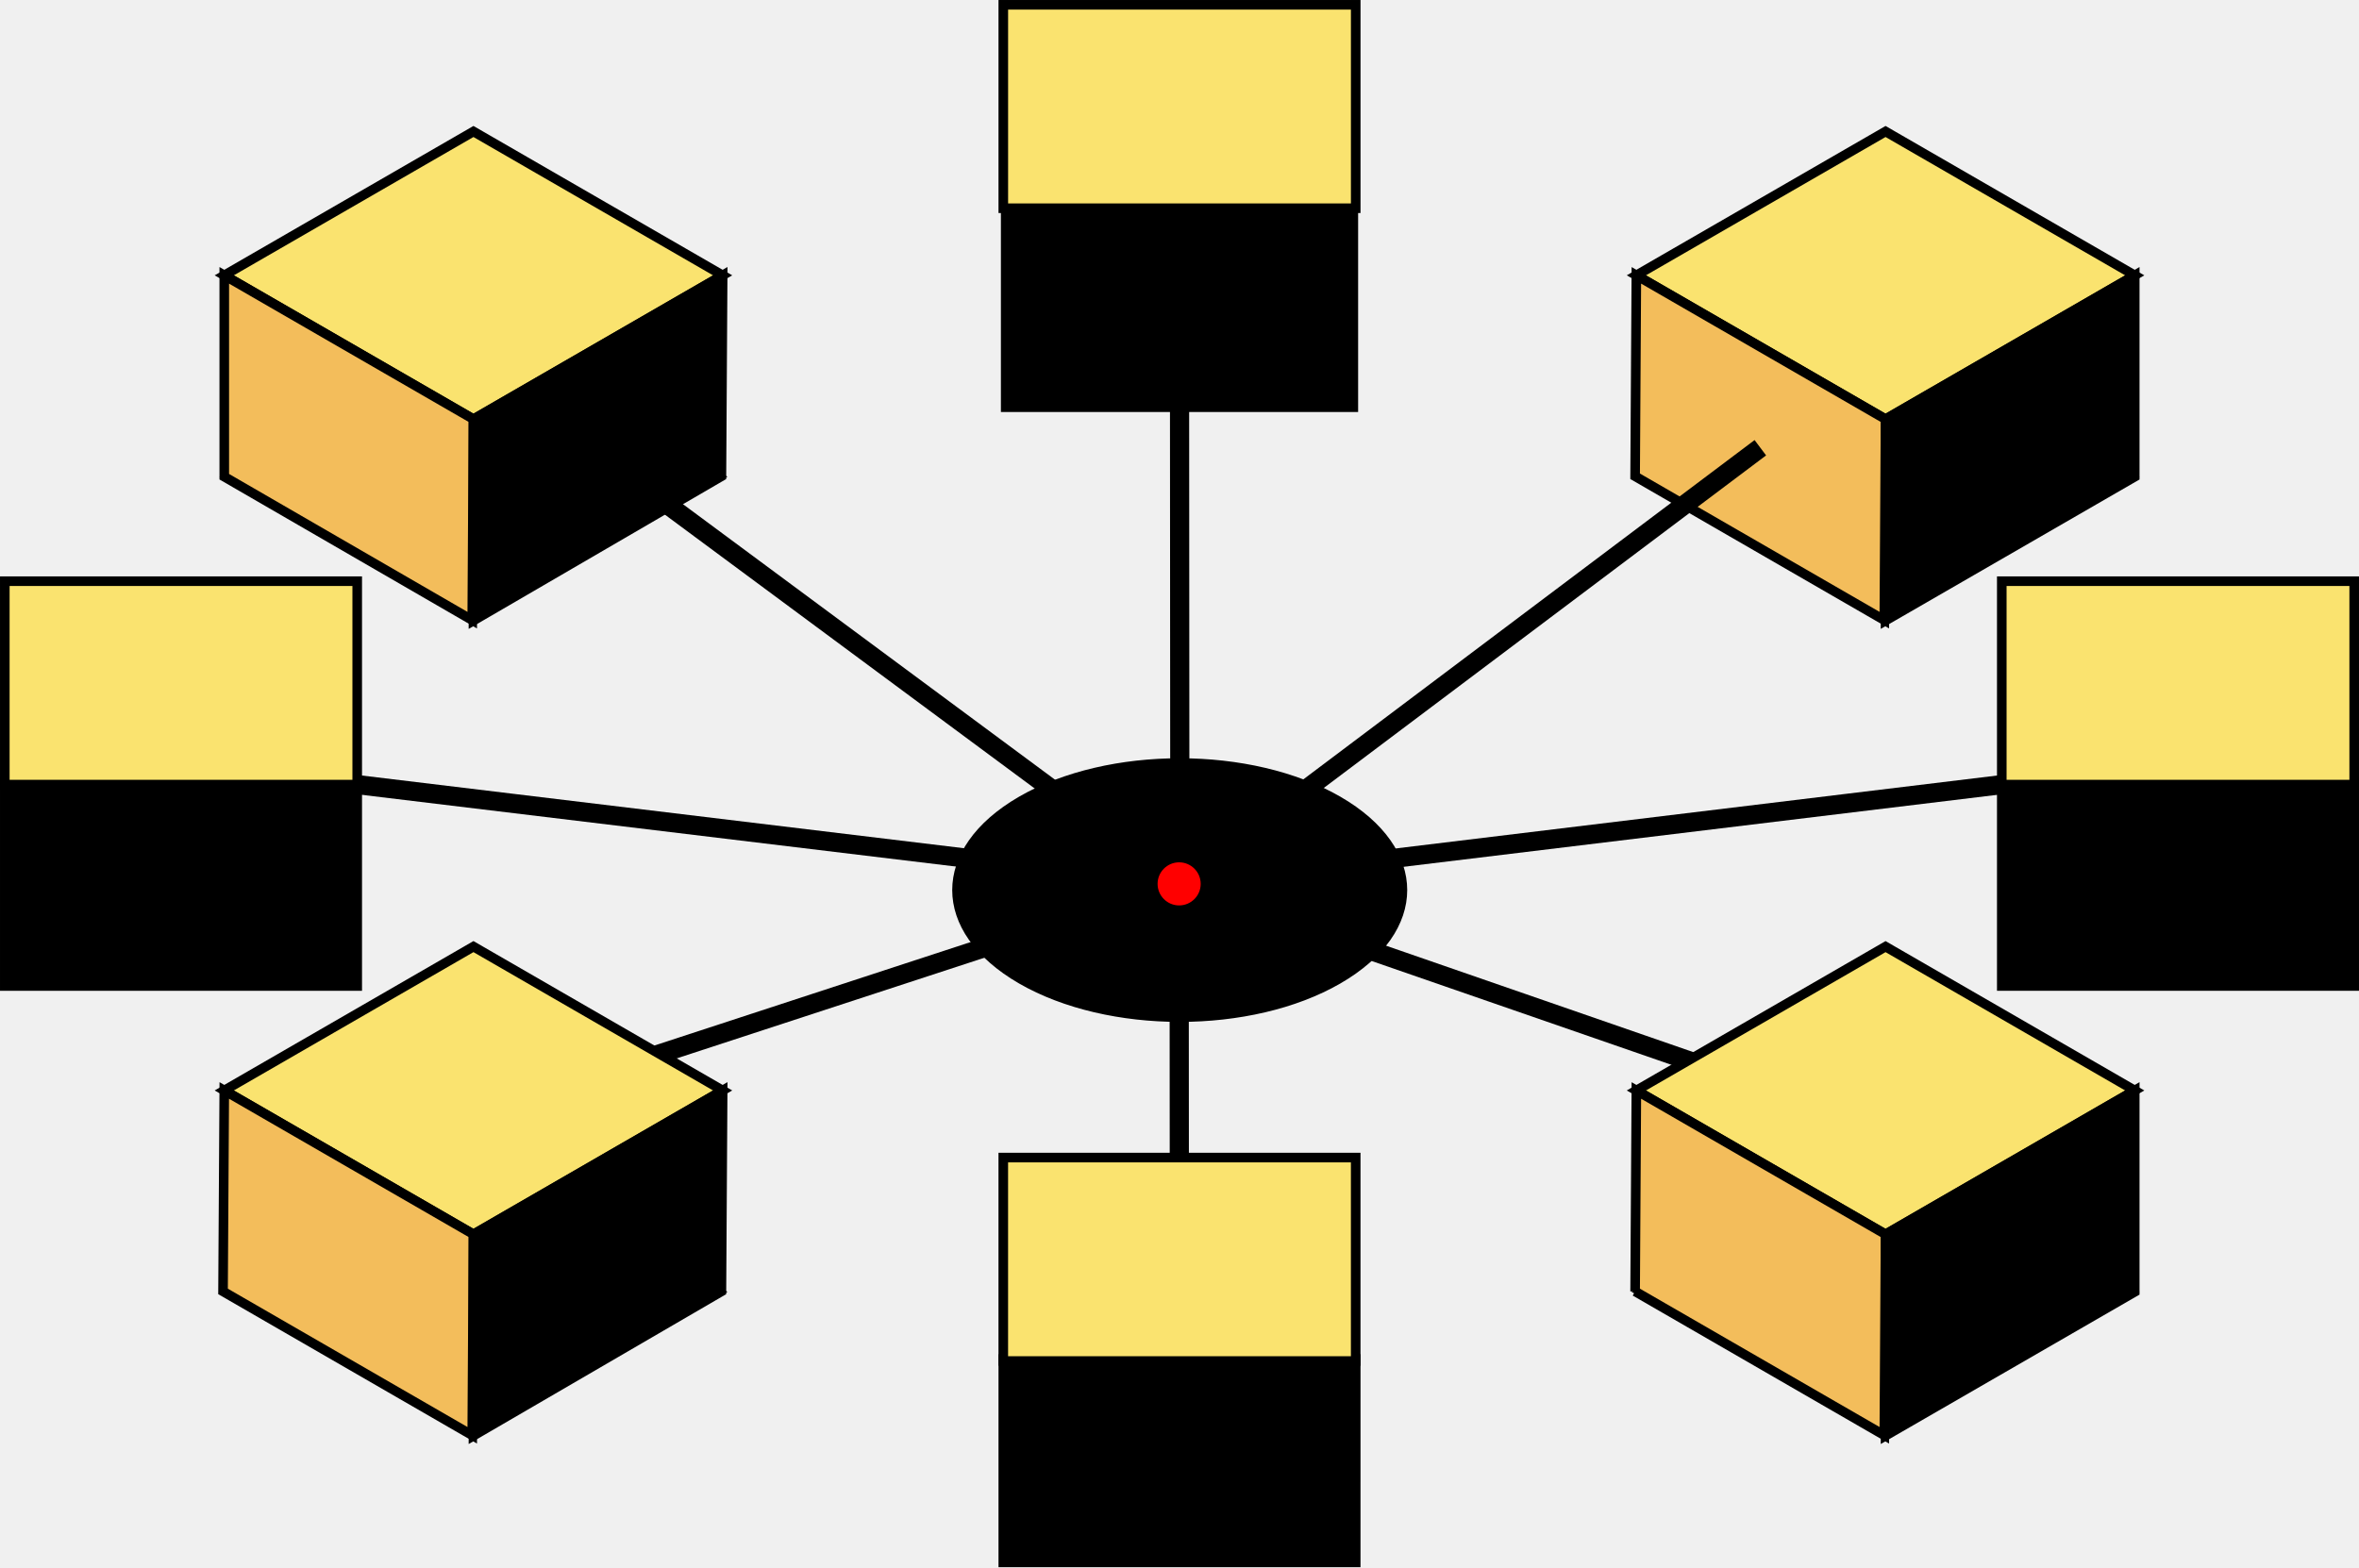
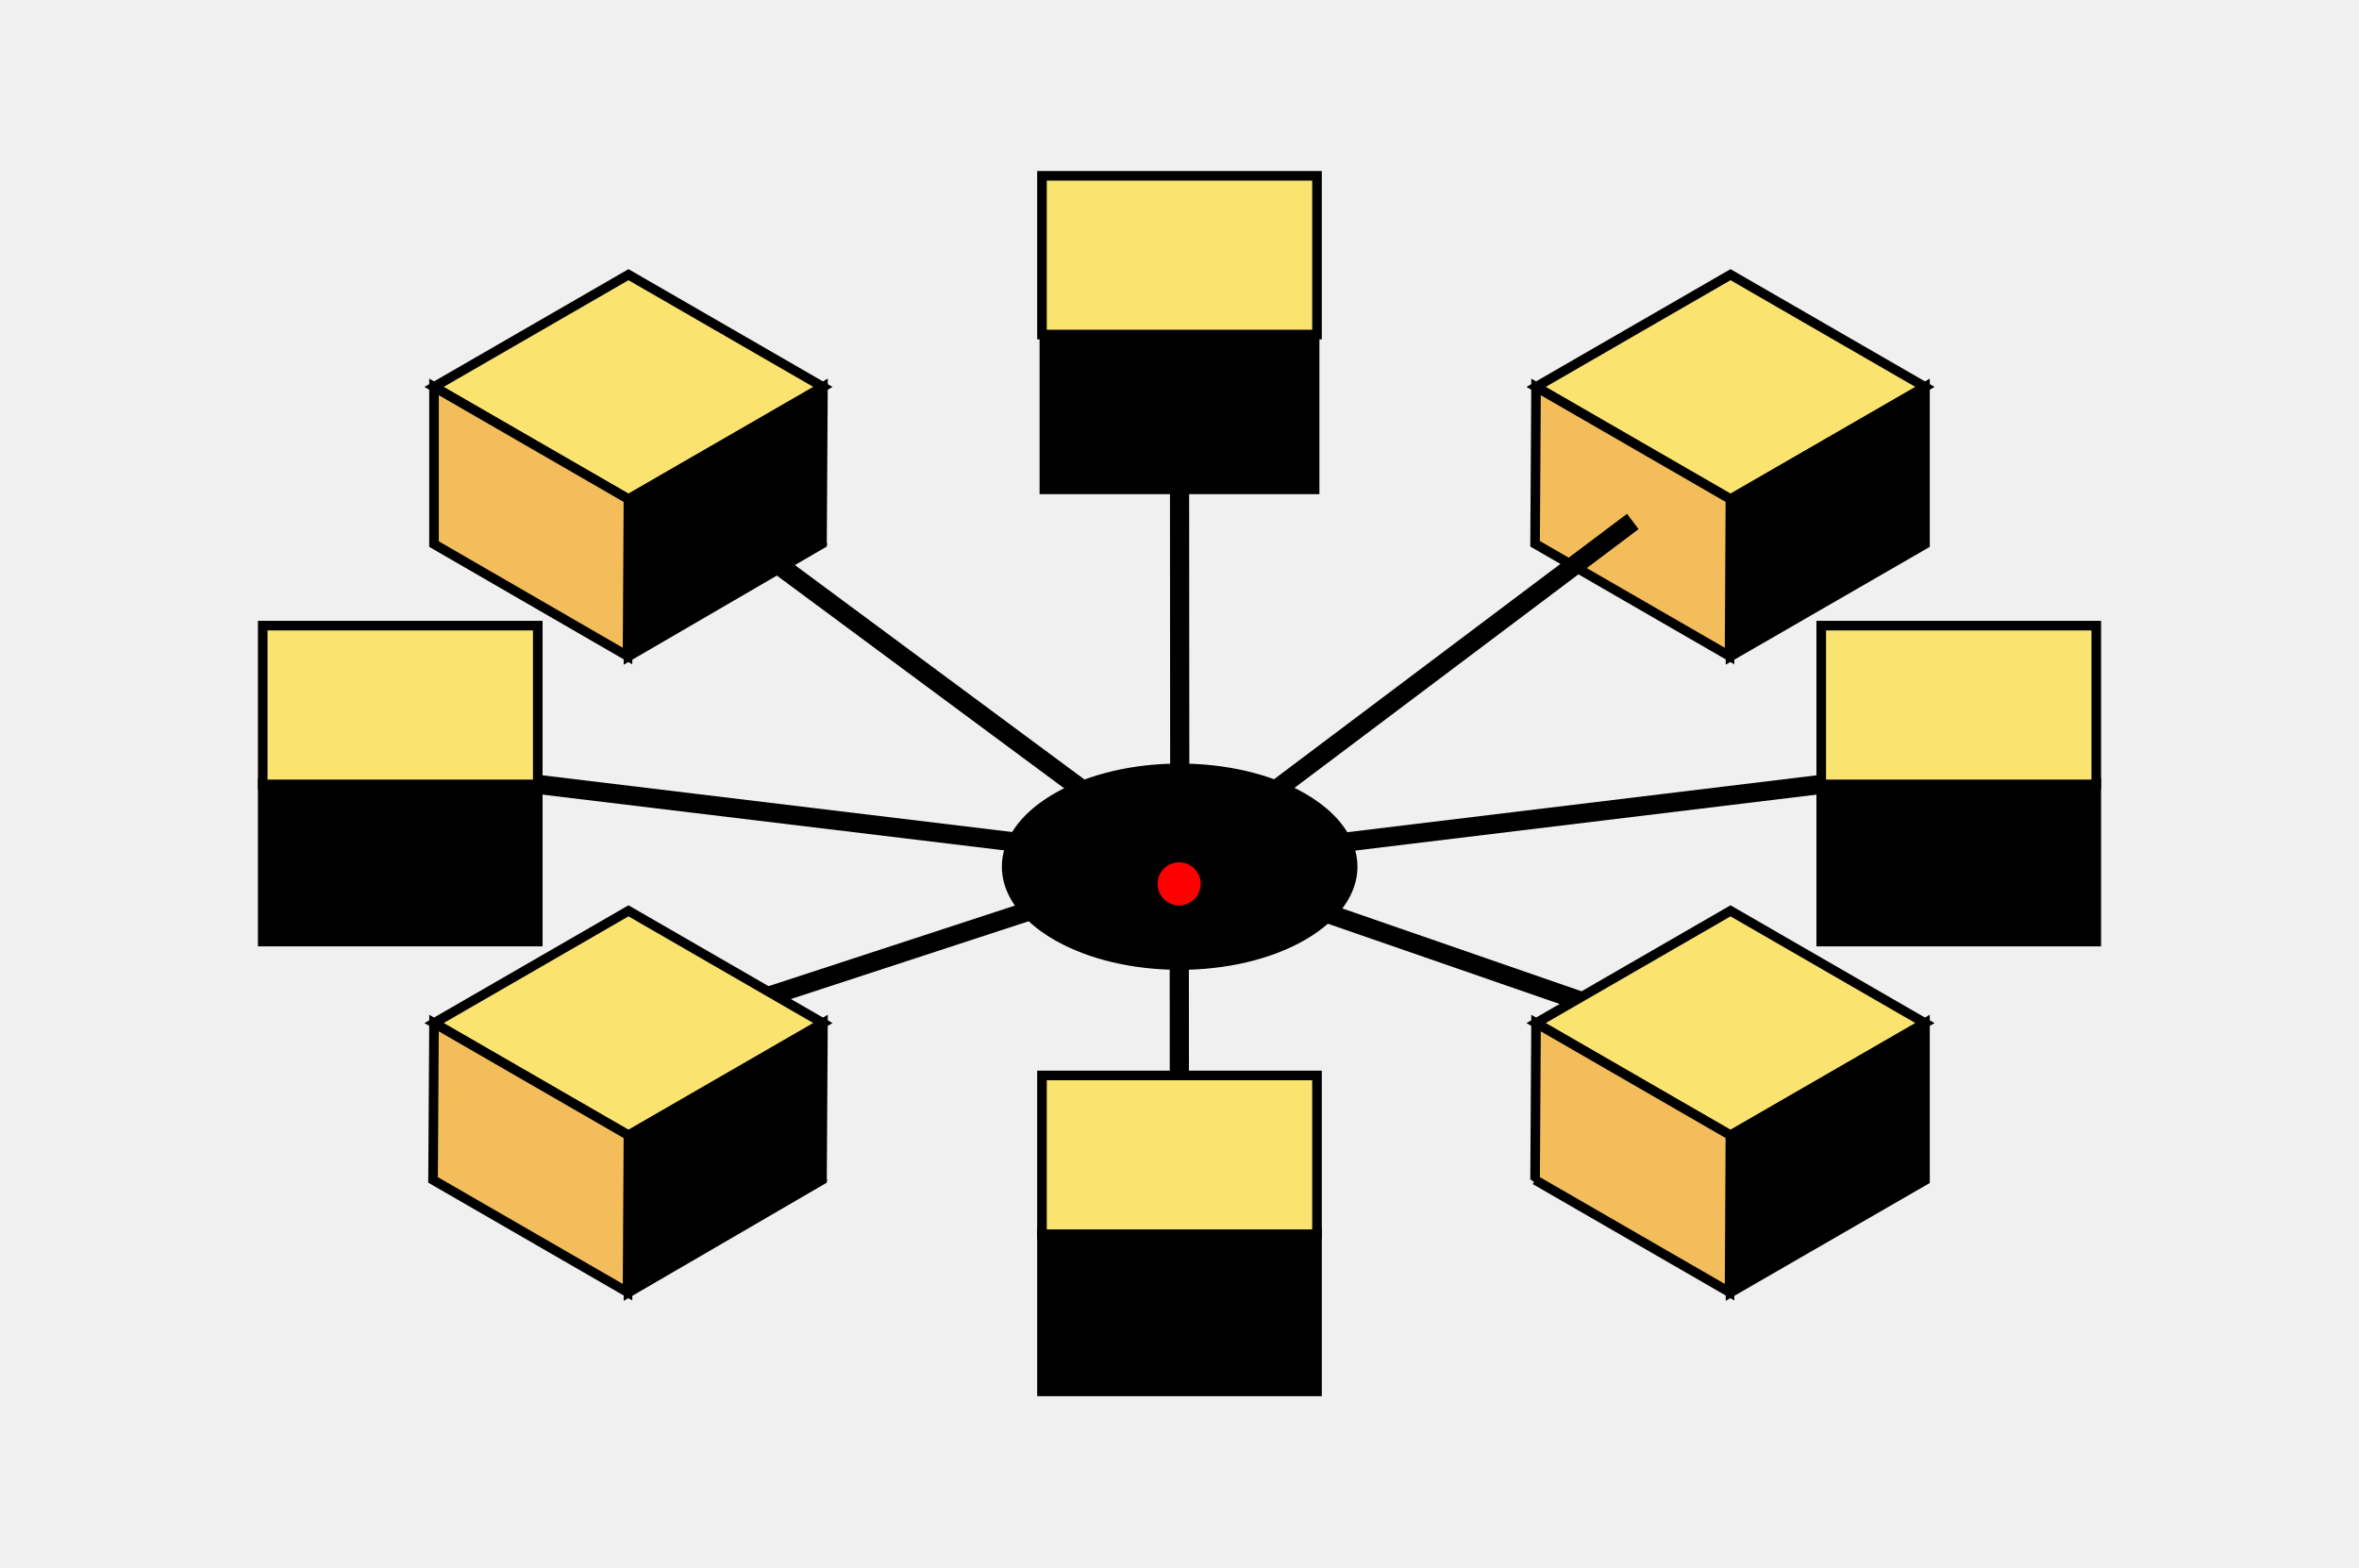
<svg xmlns="http://www.w3.org/2000/svg" width="130.148mm" height="86.477mm" viewBox="0 0 130.148 86.477" version="1.1" id="svg1">
-   <defs id="defs1">
-     </defs>
-   <path id="path247" style="display:inline;fill:#000000;stroke:#000000;stroke-width:0.172;stroke-linecap:round;stroke-linejoin:round;stroke-miterlimit:4.1" d="m 91.654,105.833 c -6.327,3.653 -16.586,3.653 -22.914,0 -6.327,-3.653 -6.327,-9.576 -5e-6,-13.229 6.327,-3.653 16.586,-3.653 22.914,-10e-7 6.327,3.653 6.327,9.576 -4e-6,13.229 z" transform="matrix(0.7705733,0,0,0.7705733,3.288172,-27.34049)" />
-   <path style="display:inline;fill:#ffffff;stroke:#000000;stroke-width:0.265px;stroke-linecap:butt;stroke-linejoin:miter;stroke-opacity:1" d="m 104.027,18.368 13.748,7.938 -13.748,7.938 -13.748,-7.938 z" id="path294" />
-   <path style="display:inline;fill:#fae36f;fill-opacity:1;stroke:#000000;stroke-width:0.529;stroke-linecap:butt;stroke-linejoin:miter;stroke-dasharray:none;stroke-opacity:1" d="m 104.027,7.255 13.748,7.938 -13.748,7.937 -13.748,-7.938 z" id="path354" />
-   <path style="display:inline;fill:#000000;stroke:#000000;stroke-width:0.529;stroke-linecap:butt;stroke-linejoin:miter;stroke-dasharray:none;stroke-opacity:1" d="m 129.883,43.182 v 11.225 h -19.443 v -11.225 z" id="path331" />
-   <path style="display:inline;fill:none;stroke:#000000;stroke-width:1.058;stroke-linecap:butt;stroke-linejoin:miter;stroke-dasharray:none;stroke-opacity:1" d="m 110.441,43.295 -45.443,5.511" id="path332" />
-   <path style="display:inline;fill:#fae36f;fill-opacity:1;stroke:#000000;stroke-width:0.529;stroke-linecap:butt;stroke-linejoin:miter;stroke-dasharray:none;stroke-opacity:1" d="m 129.883,32.07 -1e-5,11.225 h -19.443 v -11.225 z" id="path353" />
-   <path style="display:inline;fill:#ffffff;stroke:#000000;stroke-width:0.265px;stroke-linecap:butt;stroke-linejoin:miter;stroke-opacity:1" d="m 117.775,71.284 -13.748,7.938 -13.748,-7.938 13.748,-7.938 z" id="path333" />
-   <path style="fill:#ffffff;stroke:#000000;stroke-width:0.265px;stroke-linecap:butt;stroke-linejoin:miter;stroke-opacity:1" d="m 74.795,86.213 -19.443,-1e-5 3e-6,-11.225 h 19.443 z" id="path335" />
-   <path style="fill:none;stroke:#000000;stroke-width:0.265px;stroke-linecap:butt;stroke-linejoin:miter;stroke-opacity:1" d="m 65.074,80.611 -0.02,-31.86" id="path336" />
-   <path style="display:inline;fill:#ffffff;stroke:#000000;stroke-width:0.265px;stroke-linecap:butt;stroke-linejoin:miter;stroke-opacity:1" d="m 26.121,79.222 -13.748,-7.938 13.748,-7.938 13.748,7.938 z" id="path337" />
-   <path style="display:inline;fill:none;stroke:#000000;stroke-width:1.058;stroke-linecap:butt;stroke-linejoin:miter;stroke-dasharray:none;stroke-opacity:1" d="M 30.921,59.944 65.114,48.756" id="path338" />
-   <path style="display:inline;fill:#fae36f;fill-opacity:1;stroke:#000000;stroke-width:0.529;stroke-linecap:butt;stroke-linejoin:miter;stroke-dasharray:none;stroke-opacity:1" d="m 26.121,68.109 -13.748,-7.938 13.748,-7.938 13.748,7.938 z" id="path350" />
-   <path style="display:inline;fill:#000000;stroke:#000000;stroke-width:0.529;stroke-linecap:butt;stroke-linejoin:miter;stroke-dasharray:none;stroke-opacity:1" d="M 74.795,86.213 H 55.353 l 2e-6,-11.225 19.443,1e-5 z" id="path339" />
-   <path style="display:inline;fill:none;stroke:#000000;stroke-width:1.058;stroke-linecap:butt;stroke-linejoin:miter;stroke-dasharray:none;stroke-opacity:1" d="m 65.074,80.611 -0.02,-31.86" id="path340" />
-   <path style="display:inline;fill:#fae36f;fill-opacity:1;stroke:#000000;stroke-width:0.529;stroke-linecap:butt;stroke-linejoin:miter;stroke-dasharray:none;stroke-opacity:1" d="m 74.795,75.1 -19.443,-5e-5 3e-6,-11.225 h 19.443 z" id="path351" />
-   <path style="display:inline;fill:#000000;stroke:#000000;stroke-width:0.529;stroke-linecap:butt;stroke-linejoin:miter;stroke-dasharray:none;stroke-opacity:1" d="m 0.265,54.408 4e-6,-11.225 h 19.443 l -3e-6,11.225 z" id="path341" />
-   <path style="display:inline;fill:none;stroke:#000000;stroke-width:1.058;stroke-linecap:butt;stroke-linejoin:miter;stroke-dasharray:none;stroke-opacity:1" d="m 19.707,43.295 45.443,5.488" id="path342" />
-   <path style="display:inline;fill:#fae36f;fill-opacity:1;stroke:#000000;stroke-width:0.529;stroke-linecap:butt;stroke-linejoin:miter;stroke-dasharray:none;stroke-opacity:1" d="m 0.265,43.295 4e-6,-11.225 h 19.443 l -3e-6,11.225 z" id="path349" />
-   <path style="display:inline;fill:#ffffff;stroke:#000000;stroke-width:0.265px;stroke-linecap:butt;stroke-linejoin:miter;stroke-opacity:1" d="m 12.373,26.305 13.748,-7.938 13.748,7.938 -13.748,7.938 z" id="path343" />
-   <path style="display:inline;fill:none;stroke:#000000;stroke-width:1.058;stroke-linecap:butt;stroke-linejoin:miter;stroke-dasharray:none;stroke-opacity:1" d="m 32.927,24.959 32.215,23.859" id="path344" />
-   <path style="display:inline;fill:#fae36f;fill-opacity:1;stroke:#000000;stroke-width:0.529;stroke-linecap:butt;stroke-linejoin:miter;stroke-dasharray:none;stroke-opacity:1" d="M 12.373,15.193 26.121,7.255 39.869,15.193 26.121,23.13 Z" id="path348" />
-   <path style="display:inline;fill:#000000;stroke:#000000;stroke-width:0.265px;stroke-linecap:butt;stroke-linejoin:miter;stroke-opacity:1" d="m 55.353,11.377 19.443,10e-6 V 22.602 H 55.353 Z" id="path345" />
-   <path style="display:inline;fill:none;stroke:#000000;stroke-width:1.058;stroke-linecap:butt;stroke-linejoin:miter;stroke-dasharray:none;stroke-opacity:1" d="m 65.074,16.99 0.02,31.849" id="path346" />
-   <path style="display:inline;fill:#fae36f;fill-opacity:1;stroke:#000000;stroke-width:0.529;stroke-linecap:butt;stroke-linejoin:miter;stroke-dasharray:none;stroke-opacity:1" d="m 55.353,0.265 19.443,7e-6 v 11.225 H 55.353 Z" id="path347" />
-   <path style="display:inline;fill:#f3bd5b;fill-opacity:1;stroke:#000000;stroke-width:0.529;stroke-linecap:butt;stroke-linejoin:miter;stroke-dasharray:none;stroke-opacity:1" d="m 90.279,15.193 -0.068,11.089 13.748,7.938 0.068,-11.089 z" id="path355" />
-   <path style="display:inline;fill:#000000;stroke:#000000;stroke-width:0.529;stroke-linecap:butt;stroke-linejoin:miter;stroke-dasharray:none;stroke-opacity:1" d="m 104.027,23.13 13.748,-7.937 v 11.113 l -13.748,7.938 v -11.113" id="path356" />
-   <path style="display:inline;fill:#f3bd5b;fill-opacity:1;stroke:#000000;stroke-width:0.529;stroke-linecap:butt;stroke-linejoin:miter;stroke-dasharray:none;stroke-opacity:1" d="m 12.305,71.261 0.068,-11.09 13.748,7.938 -0.068,11.09 z" id="path359" />
-   <path style="display:inline;fill:#000000;stroke:#000000;stroke-width:0.529;stroke-linecap:butt;stroke-linejoin:miter;stroke-dasharray:none;stroke-opacity:1" d="m 26.121,68.109 13.748,-7.938 -0.068,11.09 -13.68,7.961 z" id="path360" />
-   <path style="display:inline;fill:#f3bd5b;fill-opacity:1;stroke:#000000;stroke-width:0.529;stroke-linecap:butt;stroke-linejoin:miter;stroke-dasharray:none;stroke-opacity:1" d="M 12.373,26.305 V 15.193 l 13.748,7.938 -0.068,11.09 z" id="path361" />
-   <path style="display:inline;fill:#000000;stroke:#000000;stroke-width:0.529;stroke-linecap:butt;stroke-linejoin:miter;stroke-dasharray:none;stroke-opacity:1" d="m 26.121,23.13 13.748,-7.938 -0.068,11.09 -13.68,7.961 z" id="path362" />
-   <path style="display:inline;fill:none;stroke:#000000;stroke-width:1.058;stroke-linecap:butt;stroke-linejoin:miter;stroke-dasharray:none;stroke-opacity:1" d="m 97.119,24.706 -32.085,24.128" id="path279" />
-   <path style="display:inline;fill:none;stroke:#000000;stroke-width:1.058;stroke-linecap:butt;stroke-linejoin:miter;stroke-dasharray:none;stroke-opacity:1" d="M 99.376,60.678 65.006,48.772" id="path334" />
-   <path style="display:inline;fill:#fae36f;fill-opacity:1;stroke:#000000;stroke-width:0.529;stroke-linecap:butt;stroke-linejoin:miter;stroke-dasharray:none;stroke-opacity:1" d="m 117.775,60.172 -13.748,7.938 -13.748,-7.938 13.748,-7.938 z" id="path352" />
-   <path style="display:inline;fill:#f3bd5b;fill-opacity:1;stroke:#000000;stroke-width:0.529;stroke-linecap:butt;stroke-linejoin:miter;stroke-dasharray:none;stroke-opacity:1" d="m 90.211,71.261 0.068,-11.089 13.748,7.938 -0.068,11.089 -13.748,-7.938" id="path357" />
-   <path style="display:inline;fill:#000000;stroke:#000000;stroke-width:0.529;stroke-linecap:butt;stroke-linejoin:miter;stroke-dasharray:none;stroke-opacity:1" d="m 104.027,68.109 13.748,-7.938 v 11.113 l -13.748,7.938 z" id="path358" />
+   <defs id="defs1" />
+   <path id="path247" style="display:inline;fill:#000000;stroke:#000000;stroke-width:0.22;stroke-linecap:round;stroke-linejoin:round;stroke-miterlimit:4.1" d="m 91.654,105.833 c -6.327,3.653 -16.586,3.653 -22.914,0 -6.327,-3.653 -6.327,-9.576 -5e-6,-13.229 6.327,-3.653 16.586,-3.653 22.914,-10e-7 6.327,3.653 6.327,9.576 -4e-6,13.229 z" transform="matrix(0.6013752,0,0,0.6013752,16.85476,-11.84314)" />
+   <path style="display:inline;fill:#ffffff;stroke:#000000;stroke-width:0.265px;stroke-linecap:butt;stroke-linejoin:miter;stroke-opacity:1" d="M 95.474,23.829 106.203,30.023 95.474,36.218 84.745,30.023 Z" id="path294" />
+   <path style="display:inline;fill:#fae36f;fill-opacity:1;stroke:#000000;stroke-width:0.529;stroke-linecap:butt;stroke-linejoin:miter;stroke-dasharray:none;stroke-opacity:1" d="M 95.474,15.156 106.203,21.351 95.474,27.546 84.745,21.351 Z" id="path354" />
+   <path style="display:inline;fill:#000000;stroke:#000000;stroke-width:0.529;stroke-linecap:butt;stroke-linejoin:miter;stroke-dasharray:none;stroke-opacity:1" d="m 115.653,43.195 v 8.761 h -15.174 v -8.761 z" id="path331" />
+   <path style="display:inline;fill:none;stroke:#000000;stroke-width:1.058;stroke-linecap:butt;stroke-linejoin:miter;stroke-dasharray:none;stroke-opacity:1" d="M 100.479,43.283 65.015,47.584" id="path332" />
+   <path style="display:inline;fill:#fae36f;fill-opacity:1;stroke:#000000;stroke-width:0.529;stroke-linecap:butt;stroke-linejoin:miter;stroke-dasharray:none;stroke-opacity:1" d="m 115.653,34.522 v 8.761 h -15.174 v -8.761 z" id="path353" />
+   <path style="display:inline;fill:#ffffff;stroke:#000000;stroke-width:0.265px;stroke-linecap:butt;stroke-linejoin:miter;stroke-opacity:1" d="M 106.203,65.126 95.474,71.321 84.745,65.126 95.474,58.932 Z" id="path333" />
+   <path style="fill:#ffffff;stroke:#000000;stroke-width:0.265px;stroke-linecap:butt;stroke-linejoin:miter;stroke-opacity:1" d="m 72.661,76.777 -15.174,-8e-6 2e-6,-8.761 h 15.174 z" id="path335" />
+   <path style="fill:none;stroke:#000000;stroke-width:0.265px;stroke-linecap:butt;stroke-linejoin:miter;stroke-opacity:1" d="M 65.074,72.405 65.059,47.54" id="path336" />
+   <path style="display:inline;fill:#ffffff;stroke:#000000;stroke-width:0.265px;stroke-linecap:butt;stroke-linejoin:miter;stroke-opacity:1" d="M 34.674,71.321 23.945,65.126 34.674,58.932 45.403,65.126 Z" id="path337" />
+   <path style="display:inline;fill:none;stroke:#000000;stroke-width:1.058;stroke-linecap:butt;stroke-linejoin:miter;stroke-dasharray:none;stroke-opacity:1" d="M 38.42,56.276 65.105,47.544" id="path338" />
+   <path style="display:inline;fill:#fae36f;fill-opacity:1;stroke:#000000;stroke-width:0.529;stroke-linecap:butt;stroke-linejoin:miter;stroke-dasharray:none;stroke-opacity:1" d="M 34.674,62.648 23.945,56.454 34.674,50.259 45.403,56.454 Z" id="path350" />
+   <path style="display:inline;fill:#000000;stroke:#000000;stroke-width:0.529;stroke-linecap:butt;stroke-linejoin:miter;stroke-dasharray:none;stroke-opacity:1" d="M 72.661,76.777 H 57.487 l 2e-6,-8.761 15.174,8e-6 z" id="path339" />
+   <path style="display:inline;fill:none;stroke:#000000;stroke-width:1.058;stroke-linecap:butt;stroke-linejoin:miter;stroke-dasharray:none;stroke-opacity:1" d="M 65.074,72.405 65.059,47.54" id="path340" />
+   <path style="display:inline;fill:#fae36f;fill-opacity:1;stroke:#000000;stroke-width:0.529;stroke-linecap:butt;stroke-linejoin:miter;stroke-dasharray:none;stroke-opacity:1" d="m 72.661,68.104 -15.174,-3.9e-5 2e-6,-8.761 h 15.174 z" id="path351" />
+   <path style="display:inline;fill:#000000;stroke:#000000;stroke-width:0.529;stroke-linecap:butt;stroke-linejoin:miter;stroke-dasharray:none;stroke-opacity:1" d="m 14.495,51.955 3e-6,-8.761 h 15.174 l -2e-6,8.761 z" id="path341" />
+   <path style="display:inline;fill:none;stroke:#000000;stroke-width:1.058;stroke-linecap:butt;stroke-linejoin:miter;stroke-dasharray:none;stroke-opacity:1" d="m 29.669,43.283 35.465,4.283" id="path342" />
+   <path style="display:inline;fill:#fae36f;fill-opacity:1;stroke:#000000;stroke-width:0.529;stroke-linecap:butt;stroke-linejoin:miter;stroke-dasharray:none;stroke-opacity:1" d="m 14.495,43.283 3e-6,-8.761 h 15.174 l -2e-6,8.761 z" id="path349" />
+   <path style="display:inline;fill:#ffffff;stroke:#000000;stroke-width:0.265px;stroke-linecap:butt;stroke-linejoin:miter;stroke-opacity:1" d="m 23.945,30.023 10.729,-6.195 10.729,6.195 -10.729,6.195 z" id="path343" />
+   <path style="display:inline;fill:none;stroke:#000000;stroke-width:1.058;stroke-linecap:butt;stroke-linejoin:miter;stroke-dasharray:none;stroke-opacity:1" d="m 39.986,28.973 25.141,18.62" id="path344" />
+   <path style="display:inline;fill:#fae36f;fill-opacity:1;stroke:#000000;stroke-width:0.529;stroke-linecap:butt;stroke-linejoin:miter;stroke-dasharray:none;stroke-opacity:1" d="m 23.945,21.351 10.729,-6.195 10.729,6.195 -10.729,6.195 z" id="path348" />
+   <path style="display:inline;fill:#000000;stroke:#000000;stroke-width:0.265px;stroke-linecap:butt;stroke-linejoin:miter;stroke-opacity:1" d="m 57.487,18.373 15.174,7e-6 v 8.761 H 57.487 Z" id="path345" />
+   <path style="display:inline;fill:none;stroke:#000000;stroke-width:1.058;stroke-linecap:butt;stroke-linejoin:miter;stroke-dasharray:none;stroke-opacity:1" d="m 65.074,22.753 0.016,24.856" id="path346" />
+   <path style="display:inline;fill:#fae36f;fill-opacity:1;stroke:#000000;stroke-width:0.529;stroke-linecap:butt;stroke-linejoin:miter;stroke-dasharray:none;stroke-opacity:1" d="m 57.487,9.701 15.174,5.4e-6 V 18.461 H 57.487 Z" id="path347" />
+   <path style="display:inline;fill:#f3bd5b;fill-opacity:1;stroke:#000000;stroke-width:0.529;stroke-linecap:butt;stroke-linejoin:miter;stroke-dasharray:none;stroke-opacity:1" d="m 84.745,21.351 -0.053,8.655 10.729,6.195 0.053,-8.655 z" id="path355" />
+   <path style="display:inline;fill:#000000;stroke:#000000;stroke-width:0.529;stroke-linecap:butt;stroke-linejoin:miter;stroke-dasharray:none;stroke-opacity:1" d="m 95.474,27.546 10.729,-6.195 v 8.672 l -10.729,6.195 v -8.672" id="path356" />
+   <path style="display:inline;fill:#f3bd5b;fill-opacity:1;stroke:#000000;stroke-width:0.529;stroke-linecap:butt;stroke-linejoin:miter;stroke-dasharray:none;stroke-opacity:1" d="m 23.892,65.108 0.053,-8.655 10.729,6.195 -0.053,8.655 z" id="path359" />
+   <path style="display:inline;fill:#000000;stroke:#000000;stroke-width:0.529;stroke-linecap:butt;stroke-linejoin:miter;stroke-dasharray:none;stroke-opacity:1" d="m 34.674,62.648 10.729,-6.195 -0.053,8.655 -10.676,6.213 z" id="path360" />
+   <path style="display:inline;fill:#f3bd5b;fill-opacity:1;stroke:#000000;stroke-width:0.529;stroke-linecap:butt;stroke-linejoin:miter;stroke-dasharray:none;stroke-opacity:1" d="m 23.945,30.023 v -8.673 l 10.729,6.195 -0.053,8.655 z" id="path361" />
+   <path style="display:inline;fill:#000000;stroke:#000000;stroke-width:0.529;stroke-linecap:butt;stroke-linejoin:miter;stroke-dasharray:none;stroke-opacity:1" d="m 34.674,27.545 10.729,-6.195 -0.053,8.655 -10.676,6.213 z" id="path362" />
+   <path style="display:inline;fill:none;stroke:#000000;stroke-width:1.058;stroke-linecap:butt;stroke-linejoin:miter;stroke-dasharray:none;stroke-opacity:1" d="M 90.083,28.775 65.043,47.605" id="path279" />
+   <path style="display:inline;fill:none;stroke:#000000;stroke-width:1.058;stroke-linecap:butt;stroke-linejoin:miter;stroke-dasharray:none;stroke-opacity:1" d="M 91.845,56.849 65.021,47.557" id="path334" />
+   <path style="display:inline;fill:#fae36f;fill-opacity:1;stroke:#000000;stroke-width:0.529;stroke-linecap:butt;stroke-linejoin:miter;stroke-dasharray:none;stroke-opacity:1" d="M 106.203,56.454 95.474,62.648 84.745,56.454 95.474,50.259 Z" id="path352" />
+   <path style="display:inline;fill:#f3bd5b;fill-opacity:1;stroke:#000000;stroke-width:0.529;stroke-linecap:butt;stroke-linejoin:miter;stroke-dasharray:none;stroke-opacity:1" d="m 84.692,65.108 0.053,-8.655 10.729,6.195 -0.053,8.655 -10.729,-6.195" id="path357" />
+   <path style="display:inline;fill:#000000;stroke:#000000;stroke-width:0.529;stroke-linecap:butt;stroke-linejoin:miter;stroke-dasharray:none;stroke-opacity:1" d="m 95.474,62.648 10.729,-6.195 v 8.672 l -10.729,6.195 z" id="path358" />
  <circle style="fill:#ff0000;stroke:none;stroke-width:1.058;stroke-linecap:round;stroke-linejoin:round;stroke-miterlimit:4.1" id="attach-point" cx="65.054" cy="48.772" r="1.189" />
</svg>
